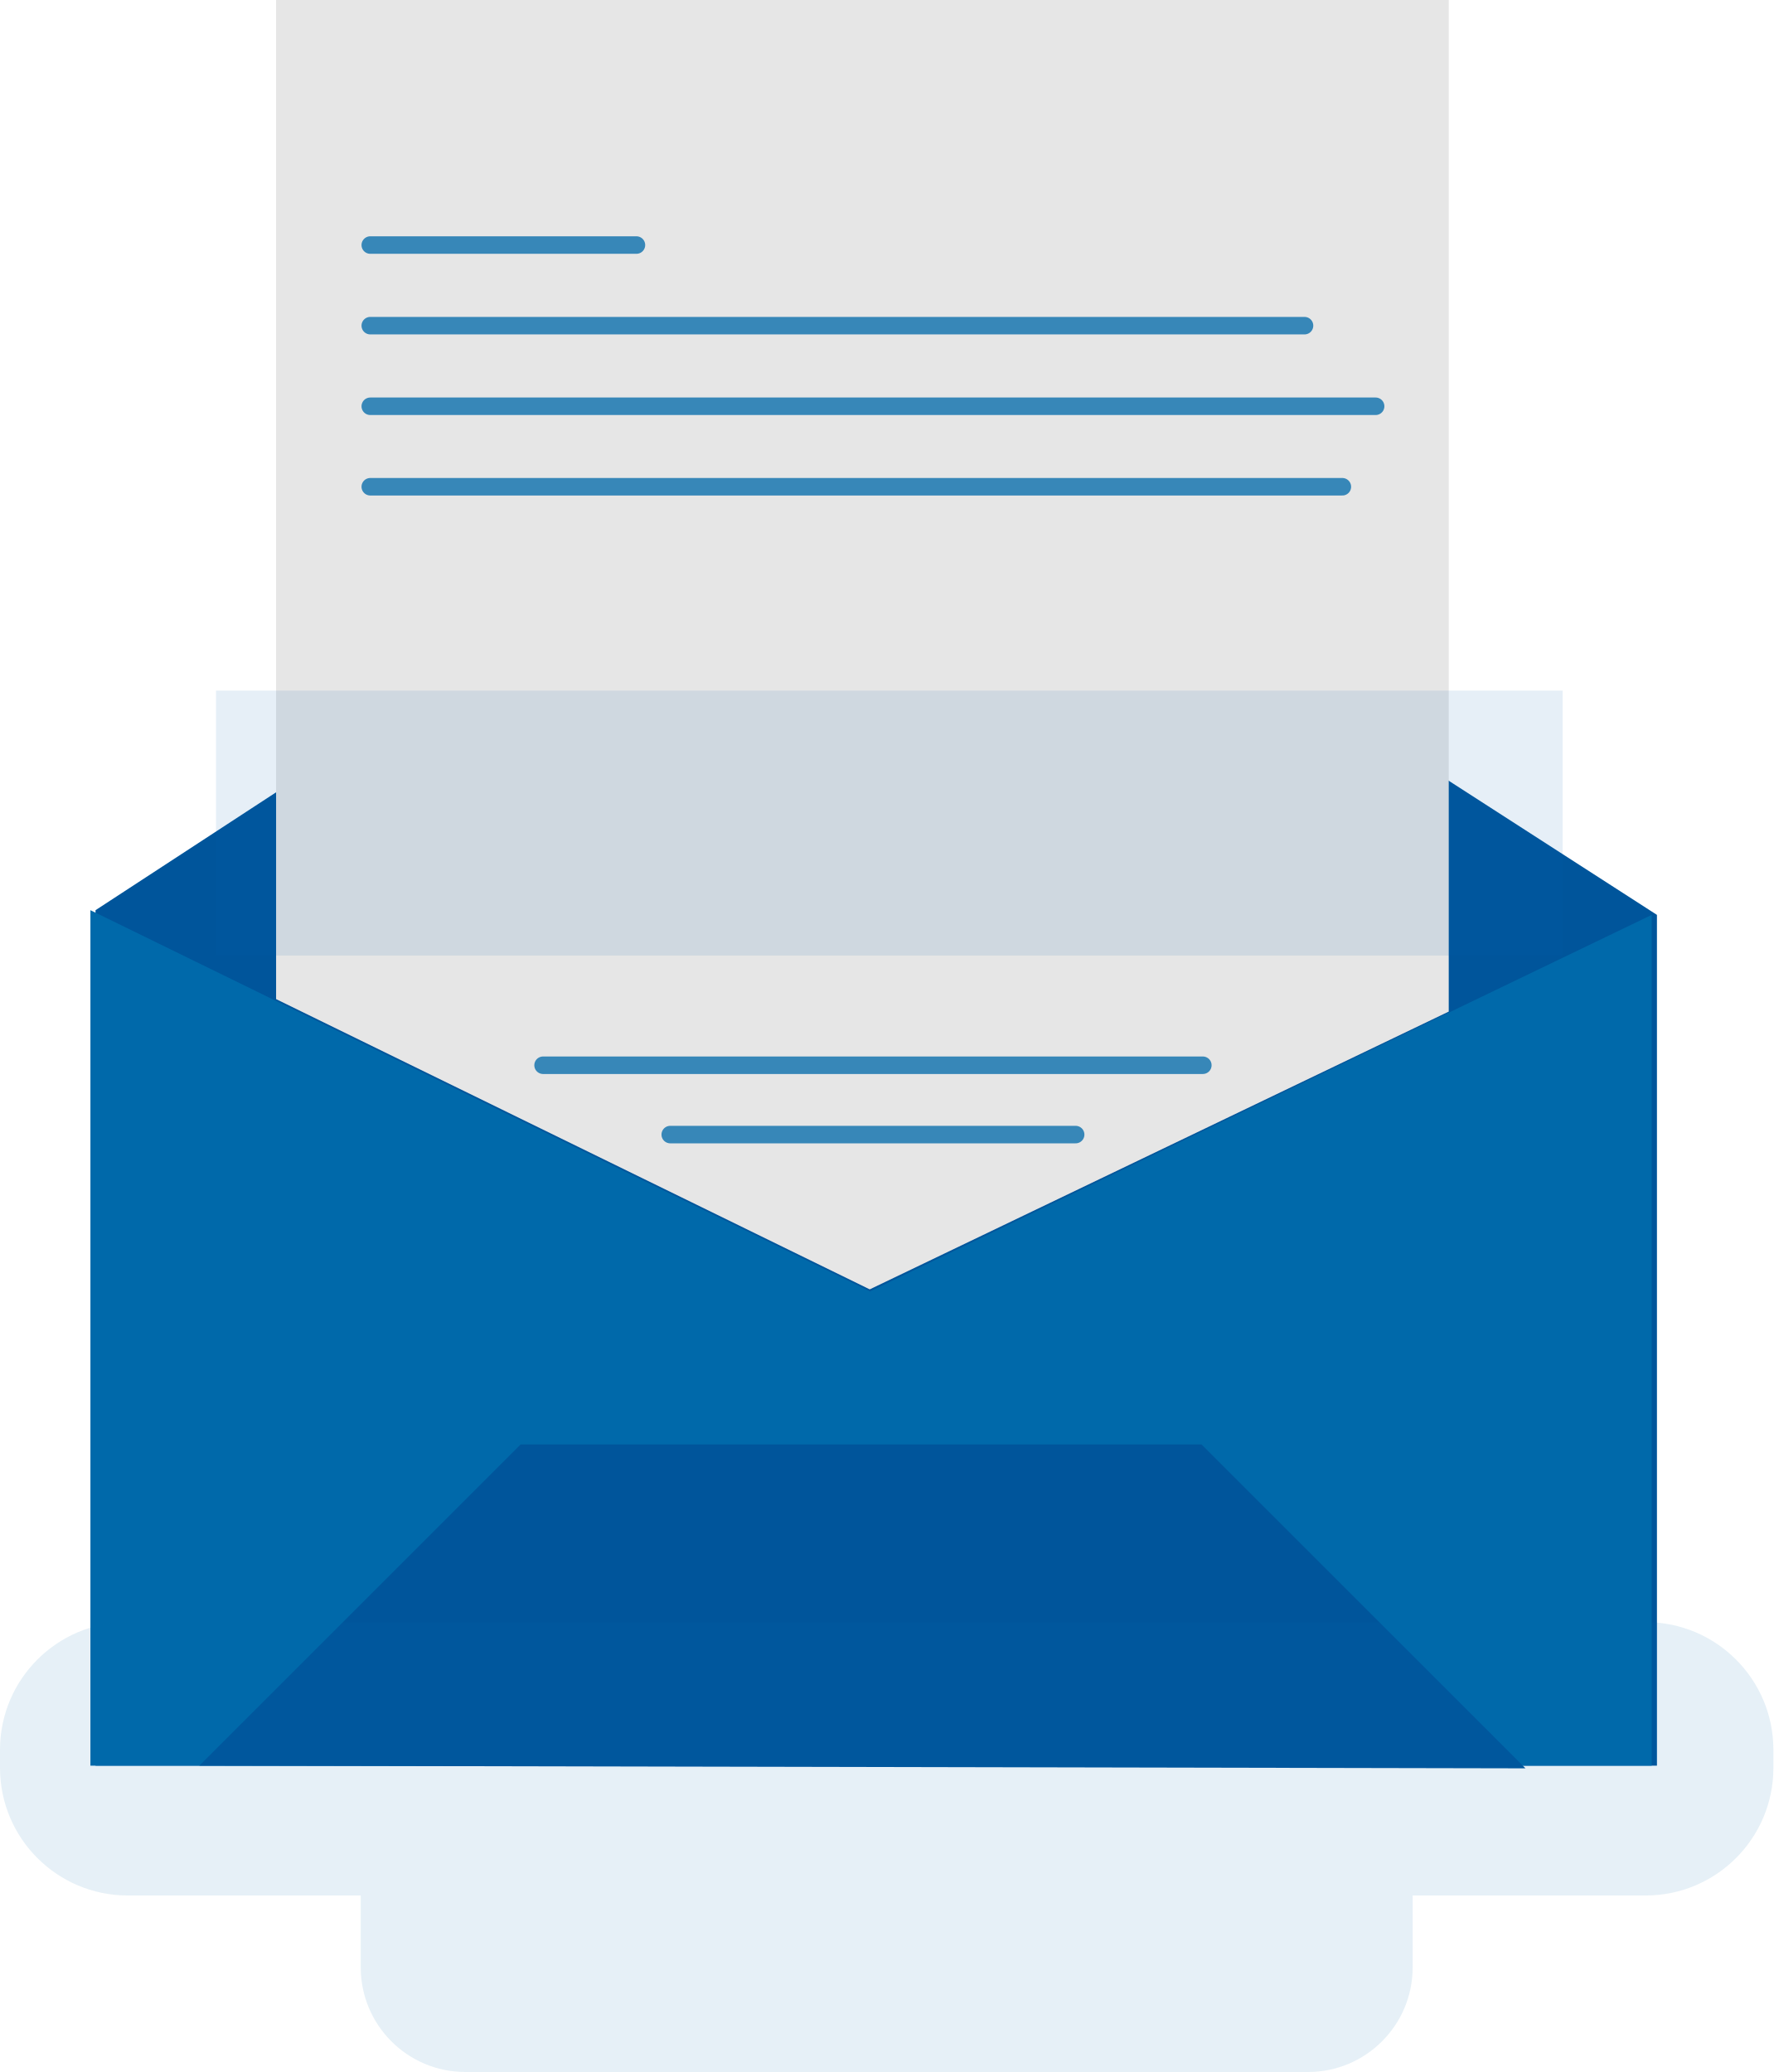
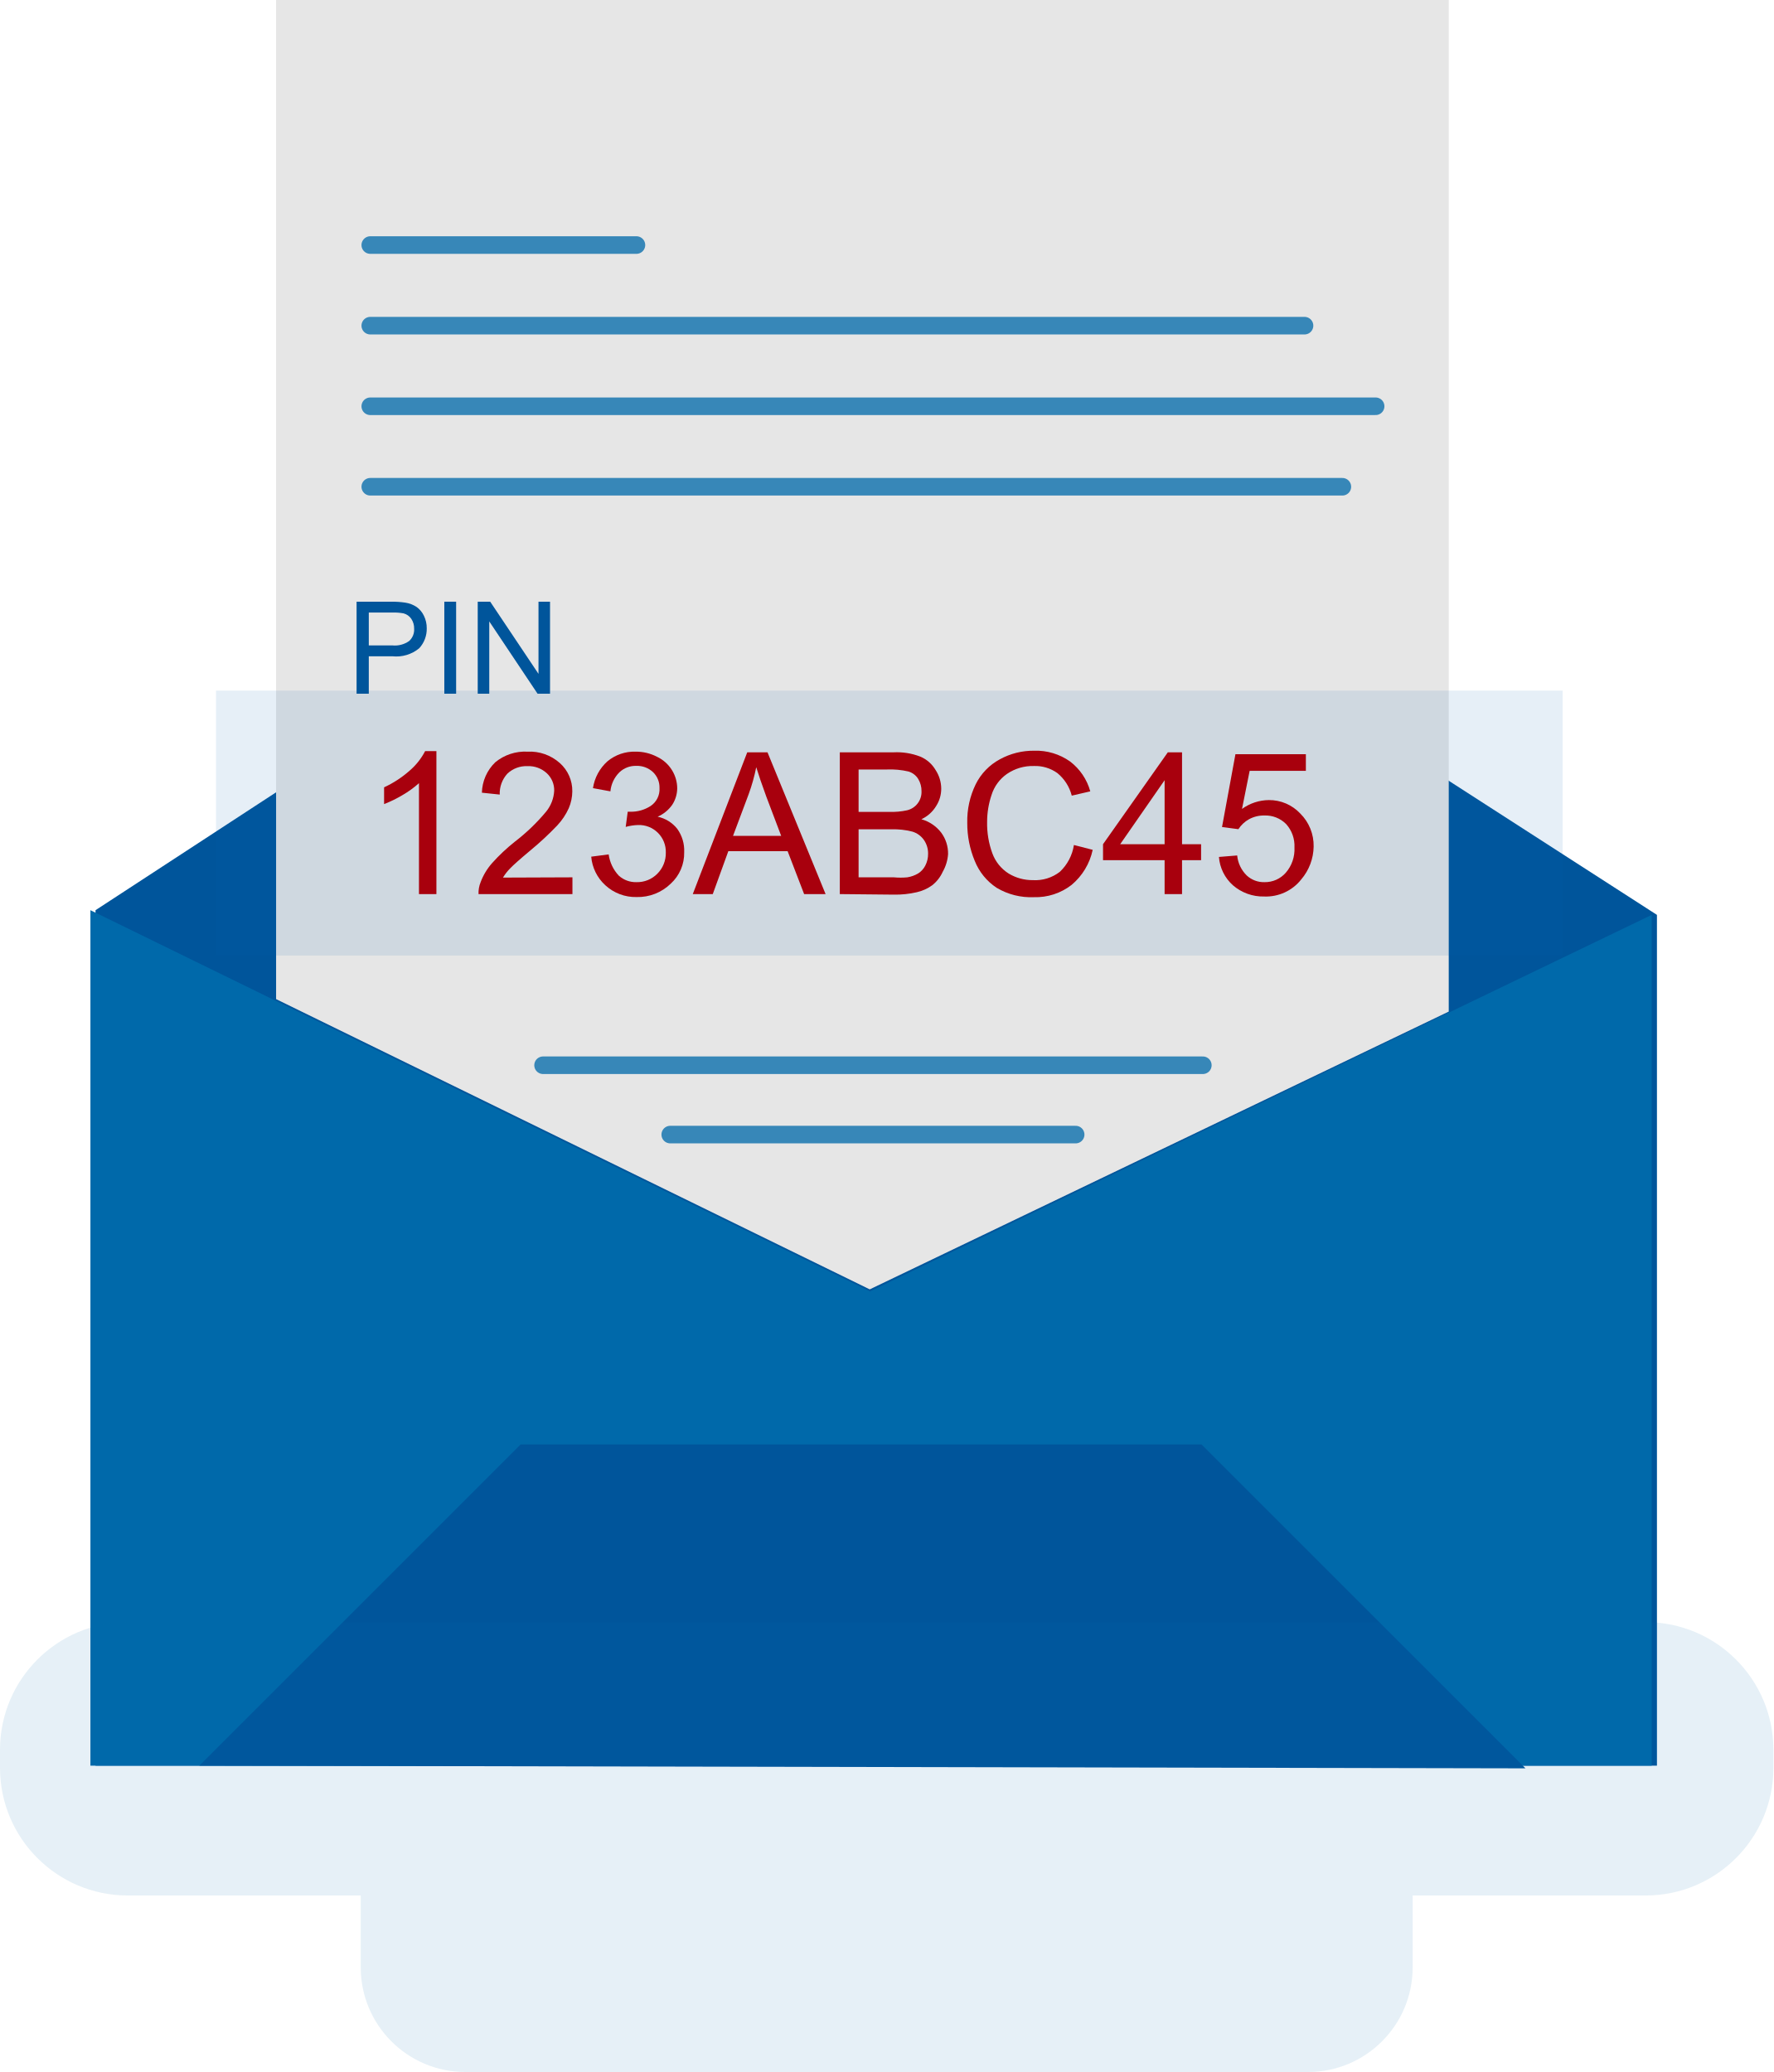
- <svg xmlns="http://www.w3.org/2000/svg" width="132.19" height="154.48" viewBox="0 0 132.19 154.48">
+ <svg xmlns="http://www.w3.org/2000/svg" viewBox="0 0 132.19 154.48">
+   <defs>
+     <style>.cls-1{fill:#00559b;}.cls-2,.cls-7{fill:#0069aa;}.cls-3{fill:#e6e6e6;}.cls-4{fill:none;stroke:#0069aa;stroke-linecap:round;stroke-miterlimit:10;stroke-width:1.31px;opacity:0.76;}.cls-5{fill:#005caa;}.cls-5,.cls-7{opacity:0.1;}.cls-6{fill:#a8000d;}</style>
+   </defs>
  <g id="Layer_2" data-name="Layer 2">
    <g id="Layer_1-2" data-name="Layer 1">
-       <polygon points="7.12 67.86 7.12 131.64 123.51 131.64 123.51 68.21 64.66 30.29 7.12 67.86" style="fill:#00559b" />
-       <polygon points="6.74 67.86 6.74 131.64 123.12 131.64 123.12 68.21 64.85 96.28 6.74 67.86" style="fill:#0069aa" />
-       <polygon points="20.58 74.49 20.58 0 107.99 0 107.99 75.42 64.83 96.13 20.58 74.49" style="fill:#e6e6e6" />
-       <polygon points="14.86 131.64 38.81 107.69 89.56 107.69 113.71 131.84 14.86 131.64" style="fill:#00559b" />
-       <line x1="27.6" y1="18.27" x2="47.44" y2="18.27" style="fill:none;stroke:#0069aa;stroke-linecap:round;stroke-miterlimit:10;stroke-width:1.305px;opacity:0.76" />
-       <line x1="27.6" y1="24.28" x2="97.24" y2="24.28" style="fill:none;stroke:#0069aa;stroke-linecap:round;stroke-miterlimit:10;stroke-width:1.305px;opacity:0.76" />
-       <line x1="27.6" y1="30.29" x2="102.54" y2="30.29" style="fill:none;stroke:#0069aa;stroke-linecap:round;stroke-miterlimit:10;stroke-width:1.305px;opacity:0.76" />
-       <line x1="40.48" y1="79.42" x2="89.66" y2="79.42" style="fill:none;stroke:#0069aa;stroke-linecap:round;stroke-miterlimit:10;stroke-width:1.305px;opacity:0.76" />
-       <line x1="49.96" y1="84.59" x2="80.18" y2="84.59" style="fill:none;stroke:#0069aa;stroke-linecap:round;stroke-miterlimit:10;stroke-width:1.305px;opacity:0.76" />
-       <line x1="27.6" y1="36.29" x2="100.06" y2="36.29" style="fill:none;stroke:#0069aa;stroke-linecap:round;stroke-miterlimit:10;stroke-width:1.305px;opacity:0.76" />
-       <rect x="16.1" y="51.49" width="100.38" height="19.75" style="fill:#005caa;opacity:0.1" />
-       <path d="M122.7,120.94H9.49A9.52,9.52,0,0,0,0,130.43v1.4a9.52,9.52,0,0,0,9.49,9.49h17.4v5.38a7.8,7.8,0,0,0,7.78,7.78H97.52a7.8,7.8,0,0,0,7.78-7.78v-5.38h17.4a9.52,9.52,0,0,0,9.49-9.49v-1.4A9.52,9.52,0,0,0,122.7,120.94Z" style="fill:#0069aa;opacity:0.1" />
+       <polygon class="cls-1" points="7.12 67.86 7.12 131.64 123.51 131.64 123.51 68.21 64.66 30.29 7.12 67.86" />
+       <polygon class="cls-2" points="6.74 67.86 6.74 131.64 123.12 131.64 123.12 68.21 64.85 96.28 6.74 67.86" />
+       <polygon class="cls-3" points="20.58 74.49 20.58 0 107.99 0 107.99 75.42 64.83 96.13 20.58 74.49" />
+       <polygon class="cls-1" points="14.86 131.64 38.81 107.69 89.56 107.69 113.71 131.84 14.86 131.64" />
+       <line class="cls-4" x1="27.6" y1="18.27" x2="47.44" y2="18.27" />
+       <line class="cls-4" x1="27.6" y1="24.28" x2="97.24" y2="24.28" />
+       <line class="cls-4" x1="27.6" y1="30.29" x2="102.54" y2="30.29" />
+       <line class="cls-4" x1="40.48" y1="79.42" x2="89.66" y2="79.42" />
+       <line class="cls-4" x1="49.96" y1="84.59" x2="80.18" y2="84.59" />
+       <line class="cls-4" x1="27.6" y1="36.29" x2="100.06" y2="36.29" />
+       <rect class="cls-5" x="16.1" y="51.49" width="100.38" height="19.75" />
+       <path class="cls-1" d="M26.58,51.72V44.86h2.58a6.62,6.62,0,0,1,1.05.07,2.11,2.11,0,0,1,.84.32,1.71,1.71,0,0,1,.55.66,2.09,2.09,0,0,1,.21.94,2.13,2.13,0,0,1-.56,1.48,2.68,2.68,0,0,1-2,.6H27.49v2.79Zm.91-3.6h1.77a1.84,1.84,0,0,0,1.24-.33,1.14,1.14,0,0,0,.37-.92,1.26,1.26,0,0,0-.21-.73,1,1,0,0,0-.58-.41,3.85,3.85,0,0,0-.84-.06H27.49Z" />
+       <path class="cls-1" d="M33.12,51.72V44.86H34v6.86Z" />
+       <path class="cls-1" d="M35.61,51.72V44.86h.93l3.6,5.38V44.86H41v6.86h-.93l-3.6-5.39v5.39Z" />
+       <path class="cls-6" d="M32.53,66.66h-1.3V58.39a7.26,7.26,0,0,1-1.23.89,8.93,8.93,0,0,1-1.37.67V58.7a7.8,7.8,0,0,0,1.9-1.24A4.9,4.9,0,0,0,31.69,56h.84Z" />
+       <path class="cls-6" d="M42.67,65.41v1.25h-7a2.14,2.14,0,0,1,.16-.9,4.57,4.57,0,0,1,.85-1.41,13.75,13.75,0,0,1,1.7-1.6,14.55,14.55,0,0,0,2.33-2.24,2.69,2.69,0,0,0,.6-1.56,1.72,1.72,0,0,0-.55-1.3,2,2,0,0,0-1.44-.53,2.06,2.06,0,0,0-1.5.56,2.19,2.19,0,0,0-.57,1.56l-1.33-.14a3.26,3.26,0,0,1,1-2.27,3.49,3.49,0,0,1,2.4-.79,3.36,3.36,0,0,1,2.41.85A2.77,2.77,0,0,1,42.66,59a3.26,3.26,0,0,1-.26,1.25,4.74,4.74,0,0,1-.86,1.29,23,23,0,0,1-2,1.86c-.78.65-1.28,1.1-1.5,1.33a3.74,3.74,0,0,0-.55.7Z" />
+       <path class="cls-6" d="M44.07,63.87l1.3-.17a2.89,2.89,0,0,0,.76,1.59,1.89,1.89,0,0,0,1.31.48A2.11,2.11,0,0,0,49,65.14a2.16,2.16,0,0,0,.63-1.57,2,2,0,0,0-2.07-2.06,4,4,0,0,0-.92.14l.15-1.13H47a2.68,2.68,0,0,0,1.5-.43,1.5,1.5,0,0,0,.66-1.34,1.58,1.58,0,0,0-.48-1.18,1.73,1.73,0,0,0-1.25-.47,1.75,1.75,0,0,0-1.26.48A2.31,2.31,0,0,0,45.5,59l-1.3-.24a3.35,3.35,0,0,1,1.08-2,3.13,3.13,0,0,1,2.1-.72,3.39,3.39,0,0,1,1.59.38,2.62,2.62,0,0,1,1.12,1,2.58,2.58,0,0,1,.39,1.36A2.29,2.29,0,0,1,50.11,60a2.57,2.57,0,0,1-1.09.89,2.54,2.54,0,0,1,1.46.9A2.78,2.78,0,0,1,51,63.54a3.08,3.08,0,0,1-1,2.34,3.51,3.51,0,0,1-2.55,1A3.32,3.32,0,0,1,45.12,66,3.25,3.25,0,0,1,44.07,63.87Z" />
+       <path class="cls-6" d="M51.64,66.66,55.7,56.09h1.51l4.33,10.57h-1.6l-1.23-3.2H54.29l-1.16,3.2Zm3-4.34h3.59l-1.11-2.93q-.49-1.34-.75-2.19a13.5,13.5,0,0,1-.56,2Z" />
+       <path class="cls-6" d="M62.6,66.66V56.09h4a4.84,4.84,0,0,1,2,.32,2.4,2.4,0,0,1,1.14,1,2.56,2.56,0,0,1,.42,1.39,2.38,2.38,0,0,1-.37,1.28,2.52,2.52,0,0,1-1.11,1,2.82,2.82,0,0,1,1.48,1,2.61,2.61,0,0,1,.51,1.6A3.11,3.11,0,0,1,70.27,65a2.69,2.69,0,0,1-.78,1,3.13,3.13,0,0,1-1.15.52,7,7,0,0,1-1.71.18ZM64,60.53h2.28a5.27,5.27,0,0,0,1.34-.12A1.4,1.4,0,0,0,68.69,59a1.71,1.71,0,0,0-.25-.93,1.28,1.28,0,0,0-.72-.55,5.94,5.94,0,0,0-1.61-.15H64Zm0,4.88h2.63a5.34,5.34,0,0,0,1,0,2.28,2.28,0,0,0,.81-.29,1.49,1.49,0,0,0,.53-.58,1.87,1.87,0,0,0,.21-.9,1.75,1.75,0,0,0-.3-1A1.61,1.61,0,0,0,68,62a5.58,5.58,0,0,0-1.55-.17H64Z" />
+       <path class="cls-6" d="M80.05,63l1.4.36a4.66,4.66,0,0,1-1.58,2.62,4.36,4.36,0,0,1-2.8.91,5,5,0,0,1-2.78-.7,4.32,4.32,0,0,1-1.63-2,7.27,7.27,0,0,1-.56-2.84,6.24,6.24,0,0,1,.63-2.88,4.26,4.26,0,0,1,1.8-1.86,5.2,5.2,0,0,1,2.56-.64,4.38,4.38,0,0,1,2.67.8A4.2,4.2,0,0,1,81.27,59l-1.38.32a3.21,3.21,0,0,0-1.07-1.68,2.83,2.83,0,0,0-1.76-.53,3.39,3.39,0,0,0-2,.59,3,3,0,0,0-1.15,1.57,6.3,6.3,0,0,0-.33,2,6.46,6.46,0,0,0,.39,2.35,3,3,0,0,0,1.22,1.51,3.43,3.43,0,0,0,1.8.49A3,3,0,0,0,79,65,3.46,3.46,0,0,0,80.05,63Z" />
+       <path class="cls-6" d="M86.81,66.66V64.13H82.22V62.94l4.83-6.85h1.06v6.85h1.42v1.19H88.11v2.53Zm0-3.72V58.17L83.5,62.94Z" />
+       <path class="cls-6" d="M90.86,63.89l1.36-.11a2.41,2.41,0,0,0,.71,1.49,1.87,1.87,0,0,0,1.33.5,2.06,2.06,0,0,0,1.58-.7,2.66,2.66,0,0,0,.65-1.88,2.43,2.43,0,0,0-.62-1.75,2.17,2.17,0,0,0-1.63-.64,2.29,2.29,0,0,0-1.14.28,2.25,2.25,0,0,0-.79.74l-1.22-.16,1-5.43h5.25v1.24H93.15l-.57,2.84a3.47,3.47,0,0,1,2-.66,3.17,3.17,0,0,1,2.34,1,3.37,3.37,0,0,1,1,2.47A3.86,3.86,0,0,1,97,65.56a3.35,3.35,0,0,1-2.77,1.28A3.43,3.43,0,0,1,91.9,66,3.15,3.15,0,0,1,90.86,63.89Z" />
+       <path class="cls-7" d="M122.7,120.94H9.49A9.52,9.52,0,0,0,0,130.43v1.4a9.52,9.52,0,0,0,9.49,9.49h17.4v5.38a7.8,7.8,0,0,0,7.78,7.78H97.52a7.8,7.8,0,0,0,7.78-7.78v-5.38h17.4a9.52,9.52,0,0,0,9.49-9.49v-1.4A9.52,9.52,0,0,0,122.7,120.94Z" />
    </g>
  </g>
</svg>
